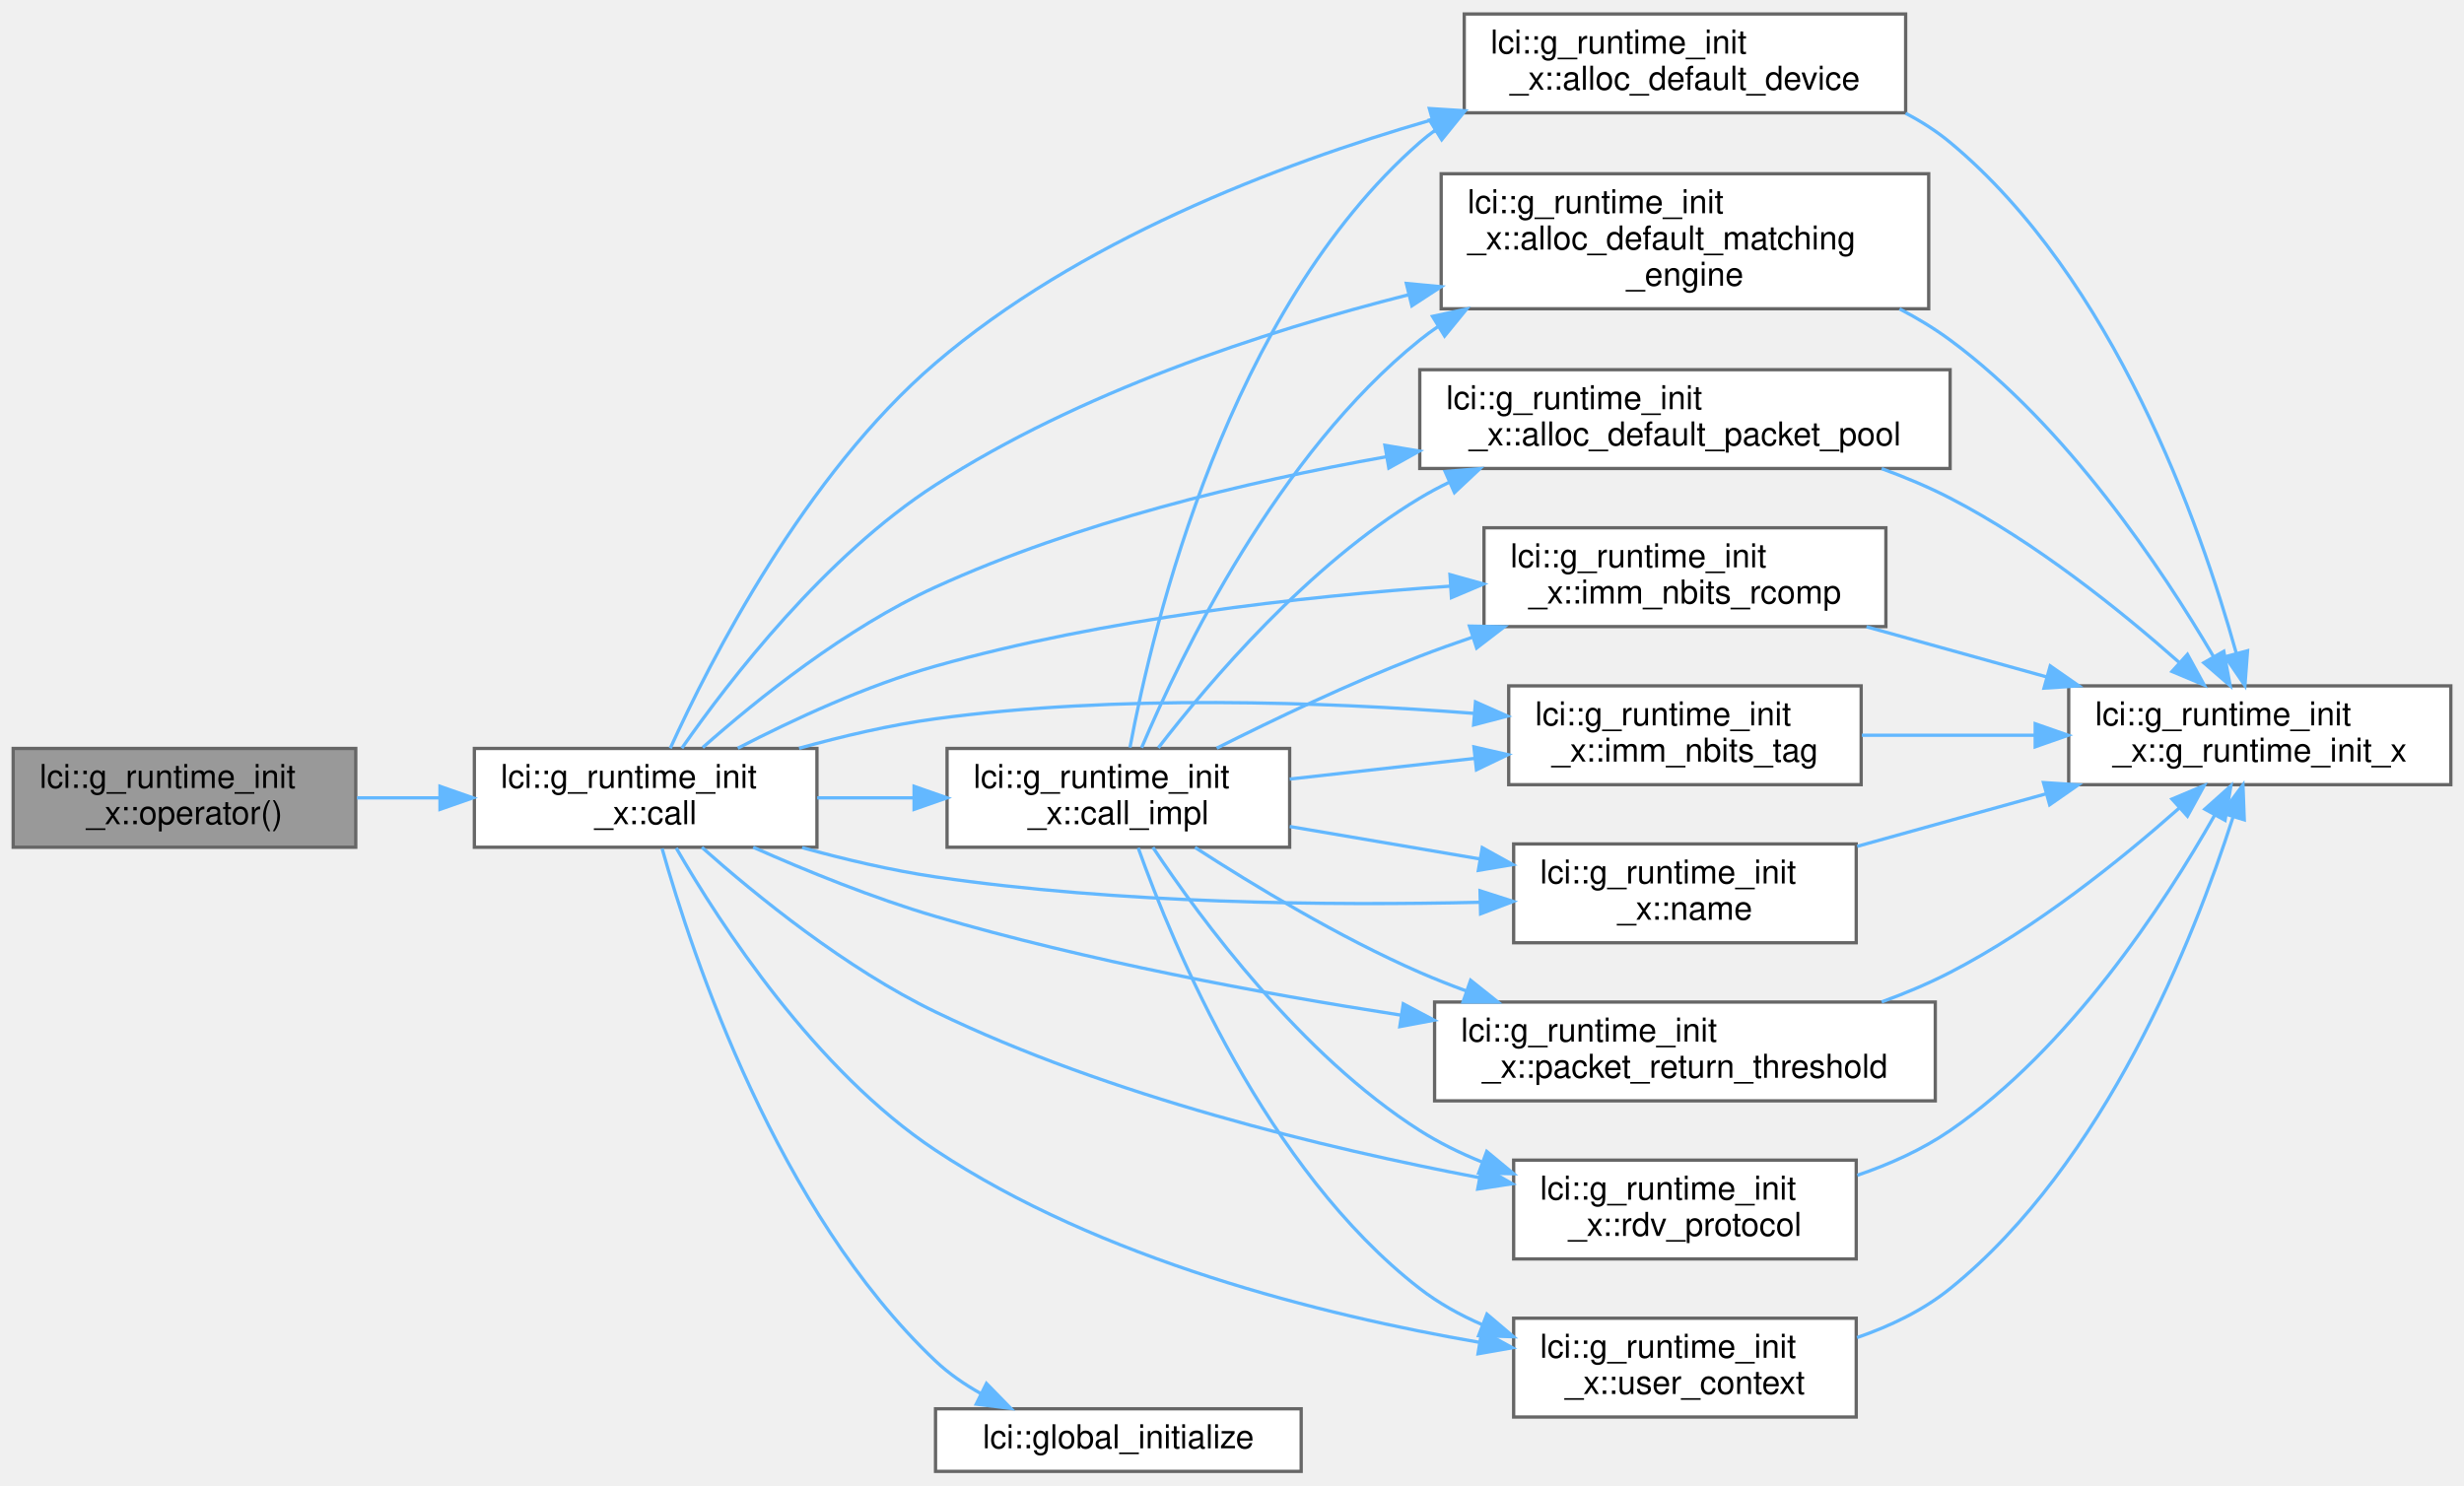
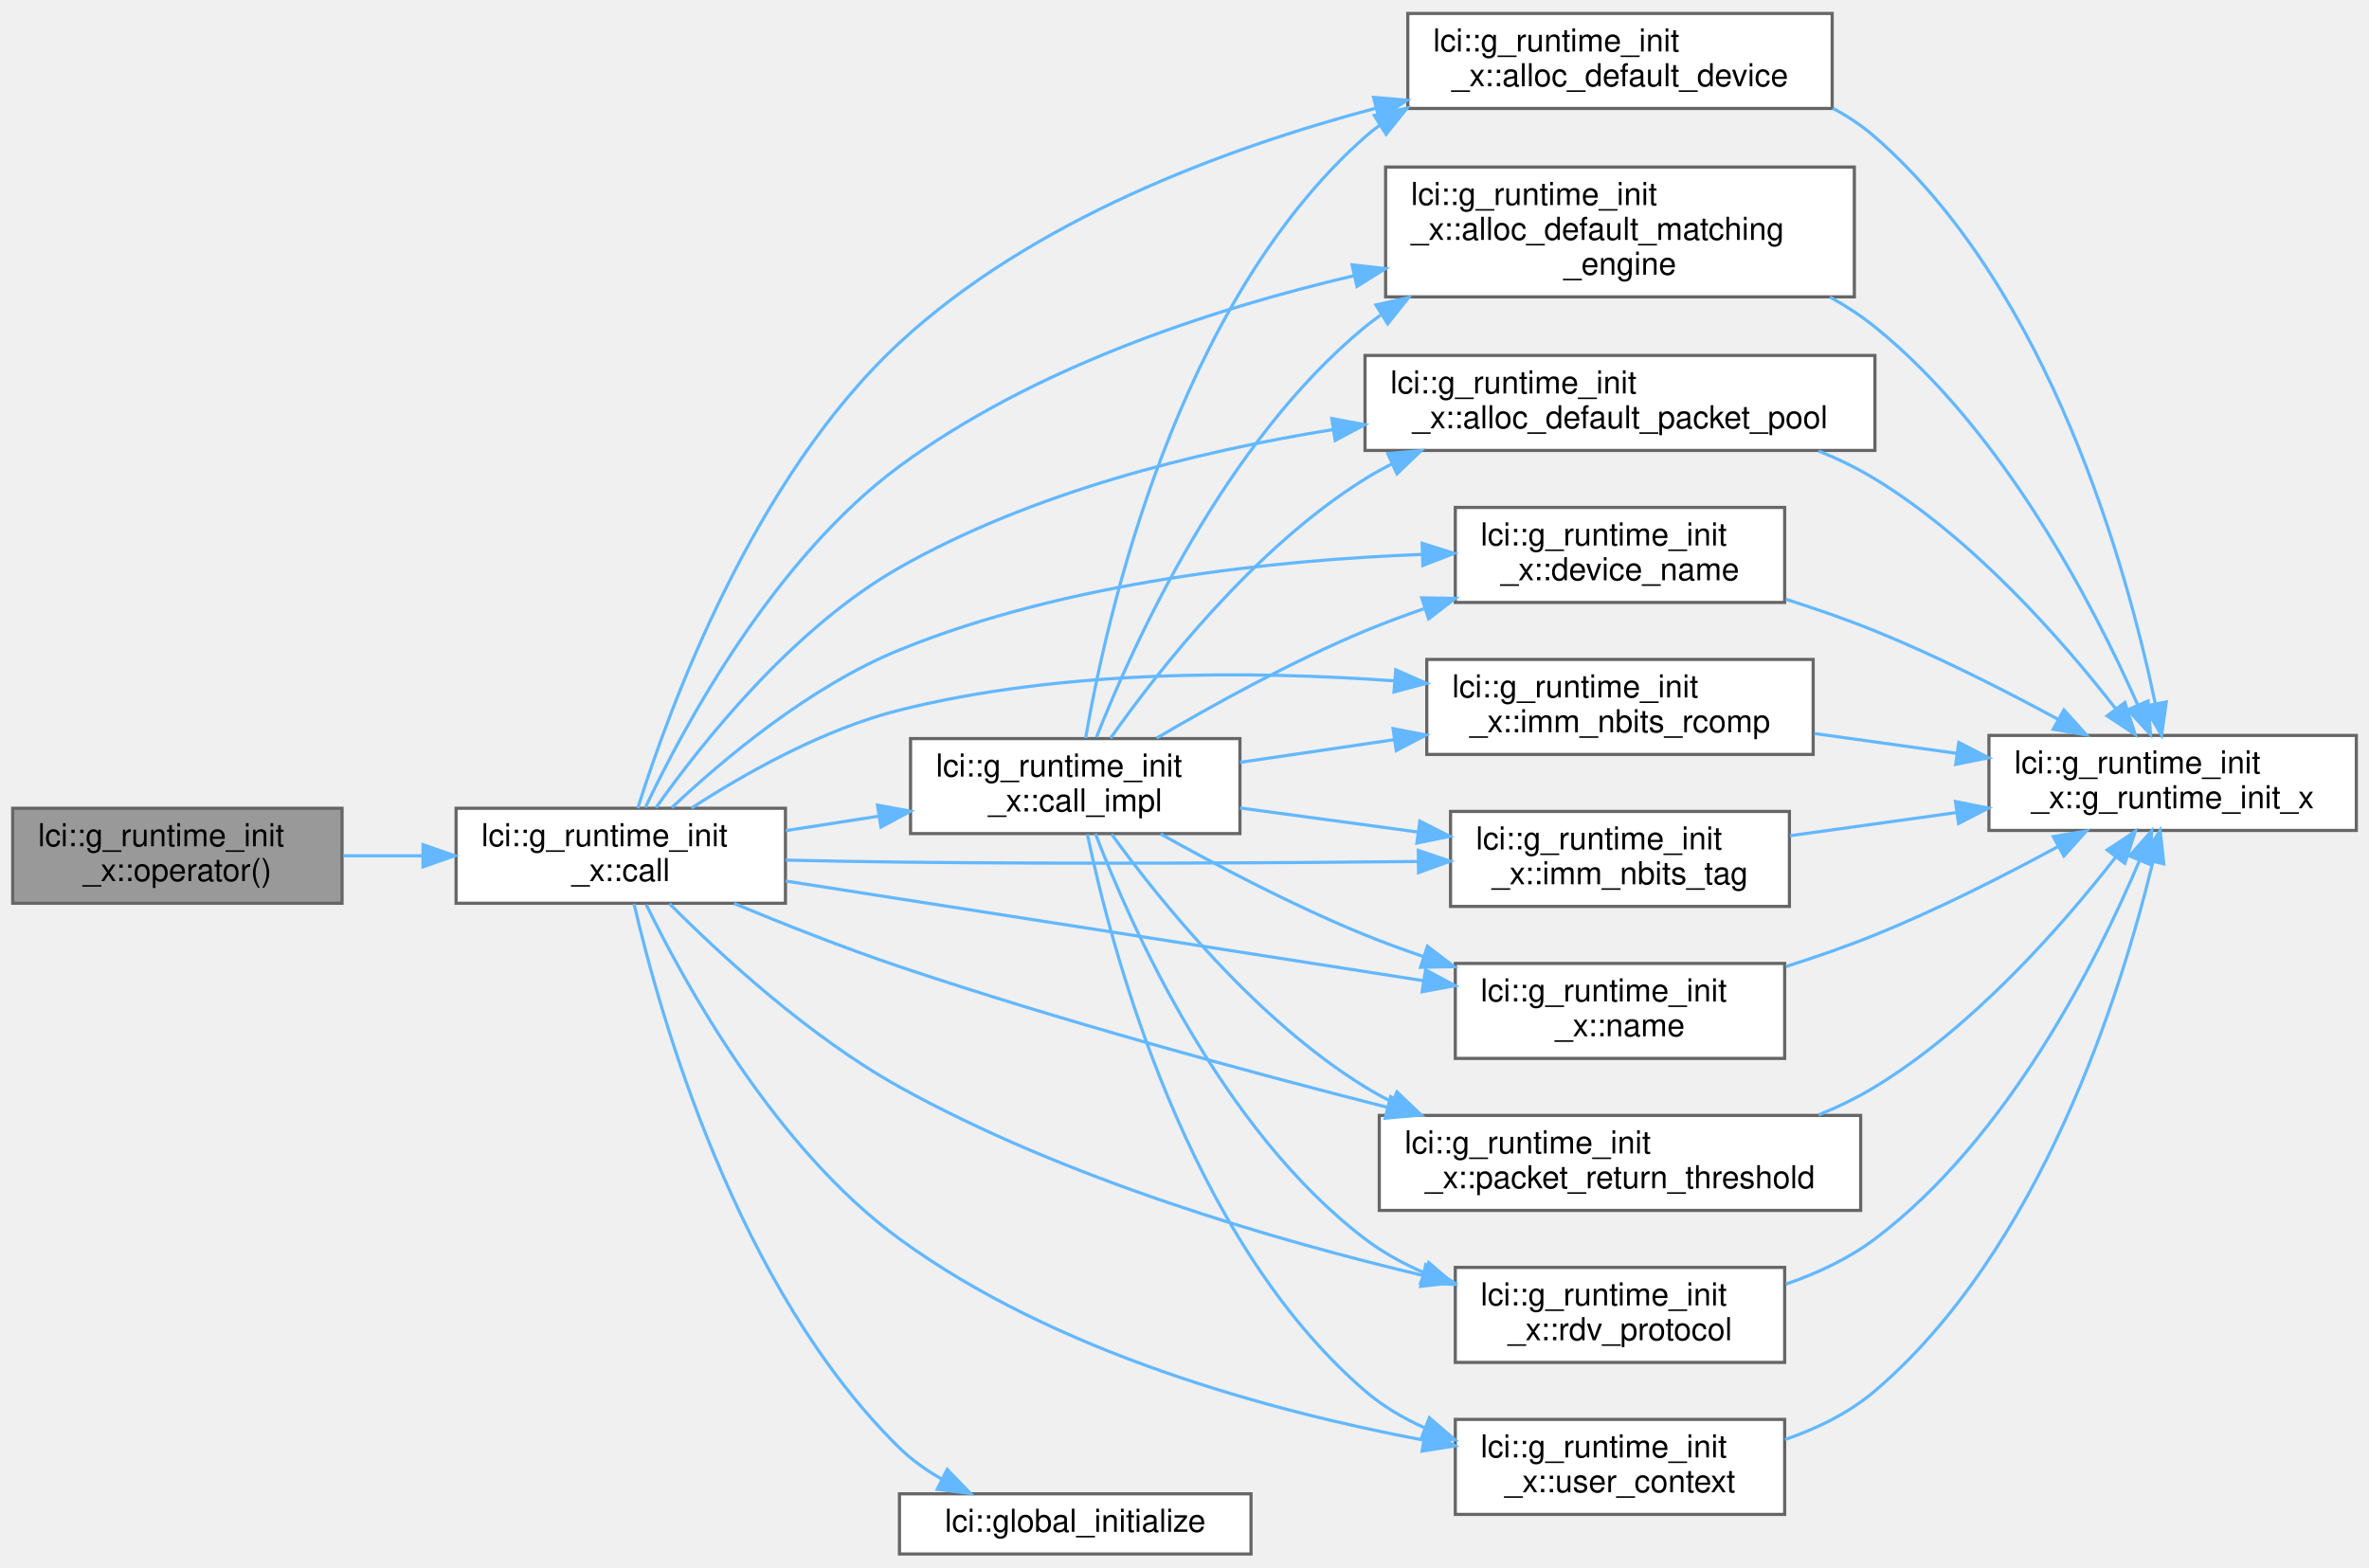
- <svg xmlns="http://www.w3.org/2000/svg" xmlns:xlink="http://www.w3.org/1999/xlink" width="748pt" height="451pt" viewBox="0.00 0.00 748.00 450.50">
-   <g id="graph0" class="graph" transform="scale(1 1) rotate(0) translate(4 446.5)">
+ <svg xmlns="http://www.w3.org/2000/svg" xmlns:xlink="http://www.w3.org/1999/xlink" width="748pt" height="495pt" viewBox="0.00 0.00 748.00 494.50">
+   <g id="graph0" class="graph" transform="scale(1 1) rotate(0) translate(4 490.5)">
    <g id="Node000001" class="node">
      <g id="a_Node000001">
        <a xlink:title=" ">
-           <polygon fill="#999999" stroke="#666666" points="104,-219.5 0,-219.5 0,-189.5 104,-189.5 104,-219.5" />
-           <text text-anchor="start" x="8" y="-207.5" font-family="Helvetica,sans-Serif" font-size="10.00">lci::g_runtime_init</text>
-           <text text-anchor="middle" x="52" y="-196.5" font-family="Helvetica,sans-Serif" font-size="10.00">_x::operator()</text>
+           <polygon fill="#999999" stroke="#666666" points="104,-235.5 0,-235.5 0,-205.5 104,-205.5 104,-235.5" />
+           <text text-anchor="start" x="8" y="-223.5" font-family="Helvetica,sans-Serif" font-size="10.00">lci::g_runtime_init</text>
+           <text text-anchor="middle" x="52" y="-212.5" font-family="Helvetica,sans-Serif" font-size="10.00">_x::operator()</text>
        </a>
      </g>
    </g>
    <g id="Node000002" class="node">
      <g id="a_Node000002">
        <a xlink:href="../../d1/dcd/classlci_1_1g__runtime__init__x.html#aa20ea5973d0c21b602c7f9da734c47a2" target="_top" xlink:title=" ">
-           <polygon fill="white" stroke="#666666" points="244,-219.5 140,-219.5 140,-189.5 244,-189.5 244,-219.5" />
-           <text text-anchor="start" x="148" y="-207.5" font-family="Helvetica,sans-Serif" font-size="10.00">lci::g_runtime_init</text>
-           <text text-anchor="middle" x="192" y="-196.5" font-family="Helvetica,sans-Serif" font-size="10.00">_x::call</text>
+           <polygon fill="white" stroke="#666666" points="244,-235.5 140,-235.5 140,-205.5 244,-205.5 244,-235.5" />
+           <text text-anchor="start" x="148" y="-223.5" font-family="Helvetica,sans-Serif" font-size="10.00">lci::g_runtime_init</text>
+           <text text-anchor="middle" x="192" y="-212.5" font-family="Helvetica,sans-Serif" font-size="10.00">_x::call</text>
        </a>
      </g>
    </g>
    <g id="edge1_Node000001_Node000002" class="edge">
      <g id="a_edge1_Node000001_Node000002">
        <a xlink:title=" ">
-           <path fill="none" stroke="#63b8ff" d="M104.39,-204.5C112.56,-204.5 121.08,-204.5 129.46,-204.5" />
-           <polygon fill="#63b8ff" stroke="#63b8ff" points="129.57,-208 139.57,-204.5 129.57,-201 129.57,-208" />
+           <path fill="none" stroke="#63b8ff" d="M104.39,-220.5C112.56,-220.5 121.08,-220.5 129.46,-220.5" />
+           <polygon fill="#63b8ff" stroke="#63b8ff" points="129.57,-224 139.57,-220.5 129.57,-217 129.57,-224" />
        </a>
      </g>
    </g>
    <g id="Node000003" class="node">
      <g id="a_Node000003">
        <a xlink:href="../../d1/dcd/classlci_1_1g__runtime__init__x.html#ad72fab3463ebf56743a418966751b9cc" target="_top" xlink:title=" ">
-           <polygon fill="white" stroke="#666666" points="574.5,-442.5 440.5,-442.5 440.5,-412.5 574.5,-412.5 574.5,-442.5" />
-           <text text-anchor="start" x="448.5" y="-430.5" font-family="Helvetica,sans-Serif" font-size="10.00">lci::g_runtime_init</text>
-           <text text-anchor="middle" x="507.5" y="-419.5" font-family="Helvetica,sans-Serif" font-size="10.00">_x::alloc_default_device</text>
+           <polygon fill="white" stroke="#666666" points="574.5,-486.5 440.5,-486.5 440.5,-456.5 574.5,-456.5 574.5,-486.5" />
+           <text text-anchor="start" x="448.5" y="-474.5" font-family="Helvetica,sans-Serif" font-size="10.00">lci::g_runtime_init</text>
+           <text text-anchor="middle" x="507.5" y="-463.5" font-family="Helvetica,sans-Serif" font-size="10.00">_x::alloc_default_device</text>
        </a>
      </g>
    </g>
    <g id="edge2_Node000002_Node000003" class="edge">
      <g id="a_edge2_Node000002_Node000003">
        <a xlink:title=" ">
-           <path fill="none" stroke="#63b8ff" d="M199.47,-219.54C211.65,-246.31 240.38,-302.59 280,-336.5 323.13,-373.41 383.15,-396.61 430.57,-410.34" />
-           <polygon fill="#63b8ff" stroke="#63b8ff" points="429.91,-413.8 440.49,-413.13 431.81,-407.06 429.91,-413.8" />
+           <path fill="none" stroke="#63b8ff" d="M197.38,-235.54C207.21,-266.87 233.86,-339.76 280,-382.5 321.83,-421.25 382.5,-443.87 430.52,-456.61" />
+           <polygon fill="#63b8ff" stroke="#63b8ff" points="429.7,-460.01 440.26,-459.1 431.44,-453.23 429.7,-460.01" />
        </a>
      </g>
    </g>
    <g id="Node000005" class="node">
      <g id="a_Node000005">
        <a xlink:href="../../d1/dcd/classlci_1_1g__runtime__init__x.html#a918d1c83be5991b72b5a1aee076e0b29" target="_top" xlink:title=" ">
-           <polygon fill="white" stroke="#666666" points="581.5,-394 433.5,-394 433.5,-353 581.5,-353 581.5,-394" />
-           <text text-anchor="start" x="441.5" y="-382" font-family="Helvetica,sans-Serif" font-size="10.00">lci::g_runtime_init</text>
-           <text text-anchor="start" x="441.5" y="-371" font-family="Helvetica,sans-Serif" font-size="10.00">_x::alloc_default_matching</text>
-           <text text-anchor="middle" x="507.5" y="-360" font-family="Helvetica,sans-Serif" font-size="10.00">_engine</text>
+           <polygon fill="white" stroke="#666666" points="581.5,-438 433.5,-438 433.5,-397 581.5,-397 581.5,-438" />
+           <text text-anchor="start" x="441.5" y="-426" font-family="Helvetica,sans-Serif" font-size="10.00">lci::g_runtime_init</text>
+           <text text-anchor="start" x="441.5" y="-415" font-family="Helvetica,sans-Serif" font-size="10.00">_x::alloc_default_matching</text>
+           <text text-anchor="middle" x="507.5" y="-404" font-family="Helvetica,sans-Serif" font-size="10.00">_engine</text>
        </a>
      </g>
    </g>
    <g id="edge4_Node000002_Node000005" class="edge">
      <g id="a_edge4_Node000002_Node000005">
        <a xlink:title=" ">
-           <path fill="none" stroke="#63b8ff" d="M202.99,-219.58C217.55,-240.43 246.54,-277.93 280,-299.5 323.57,-327.58 378.75,-345.9 423.74,-357.29" />
-           <polygon fill="#63b8ff" stroke="#63b8ff" points="422.93,-360.69 433.47,-359.69 424.6,-353.9 422.93,-360.69" />
+           <path fill="none" stroke="#63b8ff" d="M199.78,-235.75C212.06,-261.66 240.43,-314.31 280,-343.5 322.11,-374.55 377.89,-392.99 423.56,-403.69" />
+           <polygon fill="#63b8ff" stroke="#63b8ff" points="422.91,-407.13 433.44,-405.92 424.46,-400.3 422.91,-407.13" />
        </a>
      </g>
    </g>
    <g id="Node000006" class="node">
      <g id="a_Node000006">
        <a xlink:href="../../d1/dcd/classlci_1_1g__runtime__init__x.html#a17f340060d3d0c0d0776d4c658110b9a" target="_top" xlink:title=" ">
-           <polygon fill="white" stroke="#666666" points="588,-334.5 427,-334.5 427,-304.5 588,-304.5 588,-334.5" />
-           <text text-anchor="start" x="435" y="-322.5" font-family="Helvetica,sans-Serif" font-size="10.00">lci::g_runtime_init</text>
-           <text text-anchor="middle" x="507.5" y="-311.5" font-family="Helvetica,sans-Serif" font-size="10.00">_x::alloc_default_packet_pool</text>
+           <polygon fill="white" stroke="#666666" points="588,-378.5 427,-378.5 427,-348.5 588,-348.5 588,-378.5" />
+           <text text-anchor="start" x="435" y="-366.5" font-family="Helvetica,sans-Serif" font-size="10.00">lci::g_runtime_init</text>
+           <text text-anchor="middle" x="507.5" y="-355.5" font-family="Helvetica,sans-Serif" font-size="10.00">_x::alloc_default_packet_pool</text>
        </a>
      </g>
    </g>
    <g id="edge6_Node000002_Node000006" class="edge">
      <g id="a_edge6_Node000002_Node000006">
        <a xlink:title=" ">
-           <path fill="none" stroke="#63b8ff" d="M209.32,-219.77C225.88,-234.44 252.87,-256.13 280,-268.5 322.95,-288.09 374,-300.43 416.76,-308.05" />
-           <polygon fill="#63b8ff" stroke="#63b8ff" points="416.42,-311.54 426.87,-309.79 417.61,-304.64 416.42,-311.54" />
+           <path fill="none" stroke="#63b8ff" d="M203.13,-235.69C217.65,-256.2 246.36,-292.39 280,-311.5 321.65,-335.17 373.4,-348.07 416.91,-355.1" />
+           <polygon fill="#63b8ff" stroke="#63b8ff" points="416.51,-358.58 426.92,-356.64 417.57,-351.66 416.51,-358.58" />
        </a>
      </g>
    </g>
    <g id="Node000007" class="node">
      <g id="a_Node000007">
-         <a xlink:href="../../d1/dcd/classlci_1_1g__runtime__init__x.html#aa7b3e3d438c6fcc826b61e87d136dce4" target="_top" xlink:title=" ">
-           <polygon fill="white" stroke="#666666" points="387.5,-219.5 283.5,-219.5 283.5,-189.5 387.5,-189.5 387.5,-219.5" />
-           <text text-anchor="start" x="291.5" y="-207.5" font-family="Helvetica,sans-Serif" font-size="10.00">lci::g_runtime_init</text>
-           <text text-anchor="middle" x="335.5" y="-196.5" font-family="Helvetica,sans-Serif" font-size="10.00">_x::call_impl</text>
+         <a xlink:href="../../d1/dcd/classlci_1_1g__runtime__init__x.html#a1b6fe4670ec793da1f9ba6cec22b0654" target="_top" xlink:title=" ">
+           <polygon fill="white" stroke="#666666" points="387.5,-257.5 283.5,-257.5 283.5,-227.5 387.5,-227.5 387.5,-257.5" />
+           <text text-anchor="start" x="291.5" y="-245.5" font-family="Helvetica,sans-Serif" font-size="10.00">lci::g_runtime_init</text>
+           <text text-anchor="middle" x="335.5" y="-234.5" font-family="Helvetica,sans-Serif" font-size="10.00">_x::call_impl</text>
        </a>
      </g>
    </g>
    <g id="edge8_Node000002_Node000007" class="edge">
      <g id="a_edge8_Node000002_Node000007">
        <a xlink:title=" ">
-           <path fill="none" stroke="#63b8ff" d="M244.08,-204.5C253.6,-204.5 263.64,-204.5 273.42,-204.5" />
-           <polygon fill="#63b8ff" stroke="#63b8ff" points="273.49,-208 283.49,-204.5 273.49,-201 273.49,-208" />
+           <path fill="none" stroke="#63b8ff" d="M244.08,-228.44C253.6,-229.92 263.64,-231.48 273.42,-233" />
+           <polygon fill="#63b8ff" stroke="#63b8ff" points="273.07,-236.49 283.49,-234.57 274.15,-229.57 273.07,-236.49" />
        </a>
      </g>
    </g>
    <g id="Node000008" class="node">
      <g id="a_Node000008">
-         <a xlink:href="../../d1/dcd/classlci_1_1g__runtime__init__x.html#a147824472fe6dc5645fd75e92ddfe273" target="_top" xlink:title=" ">
-           <polygon fill="white" stroke="#666666" points="568.5,-286.5 446.5,-286.5 446.5,-256.5 568.5,-256.5 568.5,-286.5" />
-           <text text-anchor="start" x="454.5" y="-274.5" font-family="Helvetica,sans-Serif" font-size="10.00">lci::g_runtime_init</text>
-           <text text-anchor="middle" x="507.5" y="-263.5" font-family="Helvetica,sans-Serif" font-size="10.00">_x::imm_nbits_rcomp</text>
-         </a>
-       </g>
-     </g>
-     <g id="edge25_Node000002_Node000008" class="edge">
-       <g id="a_edge25_Node000002_Node000008">
-         <a xlink:title=" ">
-           <path fill="none" stroke="#63b8ff" d="M219.98,-219.57C236.75,-228.25 259.04,-238.59 280,-244.5 331.2,-258.94 391.04,-265.66 436.35,-268.78" />
-           <polygon fill="#63b8ff" stroke="#63b8ff" points="436.17,-272.28 446.37,-269.43 436.62,-265.29 436.17,-272.28" />
+         <a xlink:href="../../d1/dcd/classlci_1_1g__runtime__init__x.html#aa4d8340132c02199d52b71662ac2d2d7" target="_top" xlink:title=" ">
+           <polygon fill="white" stroke="#666666" points="559.5,-330.5 455.5,-330.5 455.5,-300.5 559.5,-300.5 559.5,-330.5" />
+           <text text-anchor="start" x="463.5" y="-318.5" font-family="Helvetica,sans-Serif" font-size="10.00">lci::g_runtime_init</text>
+           <text text-anchor="middle" x="507.5" y="-307.5" font-family="Helvetica,sans-Serif" font-size="10.00">_x::device_name</text>
+         </a>
+       </g>
+     </g>
+     <g id="edge26_Node000002_Node000008" class="edge">
+       <g id="a_edge26_Node000002_Node000008">
+         <a xlink:title=" ">
+           <path fill="none" stroke="#63b8ff" d="M208.13,-235.7C224.39,-251.01 251.71,-273.98 280,-285.5 333.05,-307.1 398.32,-313.88 445.15,-315.68" />
+           <polygon fill="#63b8ff" stroke="#63b8ff" points="445.04,-319.18 455.14,-316 445.26,-312.18 445.04,-319.18" />
        </a>
      </g>
    </g>
    <g id="Node000009" class="node">
      <g id="a_Node000009">
-         <a xlink:href="../../d1/dcd/classlci_1_1g__runtime__init__x.html#a1972dee68f2838da07aba5b464f732dd" target="_top" xlink:title=" ">
-           <polygon fill="white" stroke="#666666" points="561,-238.5 454,-238.5 454,-208.5 561,-208.5 561,-238.5" />
-           <text text-anchor="start" x="462" y="-226.5" font-family="Helvetica,sans-Serif" font-size="10.00">lci::g_runtime_init</text>
-           <text text-anchor="middle" x="507.5" y="-215.5" font-family="Helvetica,sans-Serif" font-size="10.00">_x::imm_nbits_tag</text>
-         </a>
-       </g>
-     </g>
-     <g id="edge26_Node000002_Node000009" class="edge">
-       <g id="a_edge26_Node000002_Node000009">
-         <a xlink:title=" ">
-           <path fill="none" stroke="#63b8ff" d="M238.57,-219.55C251.79,-223.24 266.34,-226.65 280,-228.5 334.9,-235.93 397.95,-233.67 443.57,-230.14" />
-           <polygon fill="#63b8ff" stroke="#63b8ff" points="443.92,-233.62 453.61,-229.32 443.35,-226.64 443.92,-233.62" />
+         <a xlink:href="../../d1/dcd/classlci_1_1g__runtime__init__x.html#a147824472fe6dc5645fd75e92ddfe273" target="_top" xlink:title=" ">
+           <polygon fill="white" stroke="#666666" points="568.5,-282.5 446.5,-282.5 446.5,-252.5 568.5,-252.5 568.5,-282.5" />
+           <text text-anchor="start" x="454.5" y="-270.5" font-family="Helvetica,sans-Serif" font-size="10.00">lci::g_runtime_init</text>
+           <text text-anchor="middle" x="507.5" y="-259.5" font-family="Helvetica,sans-Serif" font-size="10.00">_x::imm_nbits_rcomp</text>
+         </a>
+       </g>
+     </g>
+     <g id="edge28_Node000002_Node000009" class="edge">
+       <g id="a_edge28_Node000002_Node000009">
+         <a xlink:title=" ">
+           <path fill="none" stroke="#63b8ff" d="M214.33,-235.55C231.25,-246.52 255.97,-260.48 280,-266.5 331.24,-279.33 391.08,-278.97 436.38,-275.73" />
+           <polygon fill="#63b8ff" stroke="#63b8ff" points="436.7,-279.22 446.4,-274.95 436.15,-272.24 436.7,-279.22" />
        </a>
      </g>
    </g>
    <g id="Node000010" class="node">
      <g id="a_Node000010">
-         <a xlink:href="../../d1/dcd/classlci_1_1g__runtime__init__x.html#a4133d17e093270c82a01e72c05cdcd59" target="_top" xlink:title=" ">
-           <polygon fill="white" stroke="#666666" points="559.5,-190.5 455.5,-190.5 455.5,-160.5 559.5,-160.5 559.5,-190.5" />
-           <text text-anchor="start" x="463.5" y="-178.5" font-family="Helvetica,sans-Serif" font-size="10.00">lci::g_runtime_init</text>
-           <text text-anchor="middle" x="507.5" y="-167.5" font-family="Helvetica,sans-Serif" font-size="10.00">_x::name</text>
-         </a>
-       </g>
-     </g>
-     <g id="edge27_Node000002_Node000010" class="edge">
-       <g id="a_edge27_Node000002_Node000010">
-         <a xlink:title=" ">
-           <path fill="none" stroke="#63b8ff" d="M239.5,-189.39C252.47,-185.81 266.67,-182.46 280,-180.5 335.54,-172.36 399.54,-171.74 445.31,-172.79" />
-           <polygon fill="#63b8ff" stroke="#63b8ff" points="445.29,-176.29 455.37,-173.05 445.47,-169.29 445.29,-176.29" />
+         <a xlink:href="../../d1/dcd/classlci_1_1g__runtime__init__x.html#a1972dee68f2838da07aba5b464f732dd" target="_top" xlink:title=" ">
+           <polygon fill="white" stroke="#666666" points="561,-234.5 454,-234.5 454,-204.5 561,-204.5 561,-234.5" />
+           <text text-anchor="start" x="462" y="-222.5" font-family="Helvetica,sans-Serif" font-size="10.00">lci::g_runtime_init</text>
+           <text text-anchor="middle" x="507.5" y="-211.5" font-family="Helvetica,sans-Serif" font-size="10.00">_x::imm_nbits_tag</text>
+         </a>
+       </g>
+     </g>
+     <g id="edge29_Node000002_Node000010" class="edge">
+       <g id="a_edge29_Node000002_Node000010">
+         <a xlink:title=" ">
+           <path fill="none" stroke="#63b8ff" d="M244.06,-219.13C255.86,-218.87 268.37,-218.63 280,-218.5 335.38,-217.86 398.39,-218.23 443.86,-218.69" />
+           <polygon fill="#63b8ff" stroke="#63b8ff" points="443.83,-222.19 453.87,-218.79 443.9,-215.19 443.83,-222.19" />
        </a>
      </g>
    </g>
    <g id="Node000011" class="node">
      <g id="a_Node000011">
-         <a xlink:href="../../d1/dcd/classlci_1_1g__runtime__init__x.html#af2f7a0791a72ac3c8b8546c354ed7081" target="_top" xlink:title=" ">
-           <polygon fill="white" stroke="#666666" points="583.5,-142.5 431.5,-142.5 431.5,-112.5 583.5,-112.5 583.5,-142.5" />
-           <text text-anchor="start" x="439.5" y="-130.5" font-family="Helvetica,sans-Serif" font-size="10.00">lci::g_runtime_init</text>
-           <text text-anchor="middle" x="507.5" y="-119.5" font-family="Helvetica,sans-Serif" font-size="10.00">_x::packet_return_threshold</text>
-         </a>
-       </g>
-     </g>
-     <g id="edge28_Node000002_Node000011" class="edge">
-       <g id="a_edge28_Node000002_Node000011">
-         <a xlink:title=" ">
-           <path fill="none" stroke="#63b8ff" d="M224.64,-189.5C240.89,-182.28 261.18,-174.03 280,-168.5 325.88,-155.02 378.35,-145.19 421.23,-138.53" />
-           <polygon fill="#63b8ff" stroke="#63b8ff" points="421.99,-141.96 431.35,-136.99 420.94,-135.04 421.99,-141.96" />
+         <a xlink:href="../../d1/dcd/classlci_1_1g__runtime__init__x.html#a4133d17e093270c82a01e72c05cdcd59" target="_top" xlink:title=" ">
+           <polygon fill="white" stroke="#666666" points="559.5,-186.5 455.5,-186.5 455.5,-156.5 559.5,-156.5 559.5,-186.5" />
+           <text text-anchor="start" x="463.5" y="-174.5" font-family="Helvetica,sans-Serif" font-size="10.00">lci::g_runtime_init</text>
+           <text text-anchor="middle" x="507.5" y="-163.5" font-family="Helvetica,sans-Serif" font-size="10.00">_x::name</text>
+         </a>
+       </g>
+     </g>
+     <g id="edge30_Node000002_Node000011" class="edge">
+       <g id="a_edge30_Node000002_Node000011">
+         <a xlink:title=" ">
+           <path fill="none" stroke="#63b8ff" d="M244.07,-212.52C299.06,-203.92 386.54,-190.25 445.21,-181.08" />
+           <polygon fill="#63b8ff" stroke="#63b8ff" points="446.12,-184.48 455.45,-179.48 445.03,-177.56 446.12,-184.48" />
        </a>
      </g>
    </g>
    <g id="Node000012" class="node">
      <g id="a_Node000012">
-         <a xlink:href="../../d1/dcd/classlci_1_1g__runtime__init__x.html#affea33547edd45282533e817747f4b66" target="_top" xlink:title=" ">
-           <polygon fill="white" stroke="#666666" points="559.5,-94.5 455.5,-94.5 455.5,-64.5 559.5,-64.5 559.5,-94.5" />
-           <text text-anchor="start" x="463.5" y="-82.5" font-family="Helvetica,sans-Serif" font-size="10.00">lci::g_runtime_init</text>
-           <text text-anchor="middle" x="507.5" y="-71.5" font-family="Helvetica,sans-Serif" font-size="10.00">_x::rdv_protocol</text>
-         </a>
-       </g>
-     </g>
-     <g id="edge29_Node000002_Node000012" class="edge">
-       <g id="a_edge29_Node000002_Node000012">
-         <a xlink:title=" ">
-           <path fill="none" stroke="#63b8ff" d="M209.07,-189.47C225.65,-174.74 252.84,-152.63 280,-139.5 332.89,-113.93 398.18,-98.12 445.05,-89.19" />
-           <polygon fill="#63b8ff" stroke="#63b8ff" points="445.87,-92.6 455.06,-87.33 444.59,-85.72 445.87,-92.6" />
+         <a xlink:href="../../d1/dcd/classlci_1_1g__runtime__init__x.html#af2f7a0791a72ac3c8b8546c354ed7081" target="_top" xlink:title=" ">
+           <polygon fill="white" stroke="#666666" points="583.5,-138.5 431.5,-138.5 431.5,-108.5 583.5,-108.5 583.5,-138.5" />
+           <text text-anchor="start" x="439.5" y="-126.5" font-family="Helvetica,sans-Serif" font-size="10.00">lci::g_runtime_init</text>
+           <text text-anchor="middle" x="507.5" y="-115.5" font-family="Helvetica,sans-Serif" font-size="10.00">_x::packet_return_threshold</text>
+         </a>
+       </g>
+     </g>
+     <g id="edge31_Node000002_Node000012" class="edge">
+       <g id="a_edge31_Node000002_Node000012">
+         <a xlink:title=" ">
+           <path fill="none" stroke="#63b8ff" d="M227.79,-205.43C243.57,-198.88 262.57,-191.37 280,-185.5 330.83,-168.38 389.23,-152.49 434,-141.07" />
+           <polygon fill="#63b8ff" stroke="#63b8ff" points="435.08,-144.41 443.91,-138.56 433.36,-137.63 435.08,-144.41" />
        </a>
      </g>
    </g>
    <g id="Node000013" class="node">
      <g id="a_Node000013">
-         <a xlink:href="../../d1/dcd/classlci_1_1g__runtime__init__x.html#a71bbc1bd89ec75a90230d026b303aa91" target="_top" xlink:title=" ">
-           <polygon fill="white" stroke="#666666" points="559.5,-46.5 455.5,-46.5 455.5,-16.5 559.5,-16.5 559.5,-46.5" />
-           <text text-anchor="start" x="463.5" y="-34.5" font-family="Helvetica,sans-Serif" font-size="10.00">lci::g_runtime_init</text>
-           <text text-anchor="middle" x="507.5" y="-23.5" font-family="Helvetica,sans-Serif" font-size="10.00">_x::user_context</text>
-         </a>
-       </g>
-     </g>
-     <g id="edge30_Node000002_Node000013" class="edge">
-       <g id="a_edge30_Node000002_Node000013">
-         <a xlink:title=" ">
-           <path fill="none" stroke="#63b8ff" d="M201.28,-189.27C214.72,-165.99 243.49,-121.72 280,-97.5 330.02,-64.31 397.02,-47.49 445.15,-39.17" />
-           <polygon fill="#63b8ff" stroke="#63b8ff" points="445.82,-42.61 455.12,-37.53 444.68,-35.7 445.82,-42.61" />
+         <a xlink:href="../../d1/dcd/classlci_1_1g__runtime__init__x.html#affea33547edd45282533e817747f4b66" target="_top" xlink:title=" ">
+           <polygon fill="white" stroke="#666666" points="559.5,-90.5 455.5,-90.5 455.5,-60.5 559.5,-60.5 559.5,-90.5" />
+           <text text-anchor="start" x="463.5" y="-78.5" font-family="Helvetica,sans-Serif" font-size="10.00">lci::g_runtime_init</text>
+           <text text-anchor="middle" x="507.5" y="-67.5" font-family="Helvetica,sans-Serif" font-size="10.00">_x::rdv_protocol</text>
+         </a>
+       </g>
+     </g>
+     <g id="edge32_Node000002_Node000013" class="edge">
+       <g id="a_edge32_Node000002_Node000013">
+         <a xlink:title=" ">
+           <path fill="none" stroke="#63b8ff" d="M207.38,-205.37C223.64,-189.05 251.56,-163.29 280,-147.5 332.37,-118.42 398.18,-99.17 445.35,-87.95" />
+           <polygon fill="#63b8ff" stroke="#63b8ff" points="446.17,-91.35 455.12,-85.68 444.59,-84.53 446.17,-91.35" />
        </a>
      </g>
    </g>
    <g id="Node000014" class="node">
      <g id="a_Node000014">
+         <a xlink:href="../../d1/dcd/classlci_1_1g__runtime__init__x.html#a71bbc1bd89ec75a90230d026b303aa91" target="_top" xlink:title=" ">
+           <polygon fill="white" stroke="#666666" points="559.5,-42.5 455.5,-42.5 455.5,-12.5 559.5,-12.5 559.5,-42.5" />
+           <text text-anchor="start" x="463.5" y="-30.5" font-family="Helvetica,sans-Serif" font-size="10.00">lci::g_runtime_init</text>
+           <text text-anchor="middle" x="507.5" y="-19.5" font-family="Helvetica,sans-Serif" font-size="10.00">_x::user_context</text>
+         </a>
+       </g>
+     </g>
+     <g id="edge33_Node000002_Node000014" class="edge">
+       <g id="a_edge33_Node000002_Node000014">
+         <a xlink:title=" ">
+           <path fill="none" stroke="#63b8ff" d="M200.04,-205.09C212.53,-179.46 240.95,-128.06 280,-99.5 329.13,-63.57 396.84,-45.14 445.41,-35.97" />
+           <polygon fill="#63b8ff" stroke="#63b8ff" points="446.25,-39.38 455.47,-34.15 445.01,-32.49 446.25,-39.38" />
+         </a>
+       </g>
+     </g>
+     <g id="Node000015" class="node">
+       <g id="a_Node000015">
        <a xlink:href="../../d8/d33/group__LCI__BASIC.html#ga36d0ced682287237e138b1153b490e53" target="_top" xlink:title="Global initialization for LCI, including rank_me, rank_n, and g_default_attr.">
          <polygon fill="white" stroke="#666666" points="391,-19 280,-19 280,0 391,0 391,-19" />
          <text text-anchor="middle" x="335.5" y="-7" font-family="Helvetica,sans-Serif" font-size="10.00">lci::global_initialize</text>
        </a>
      </g>
    </g>
-     <g id="edge24_Node000002_Node000014" class="edge">
-       <g id="a_edge24_Node000002_Node000014">
-         <a xlink:title=" ">
-           <path fill="none" stroke="#63b8ff" d="M196.99,-189.12C206.24,-156.33 232.08,-78.82 280,-33.5 284.04,-29.68 288.78,-26.41 293.76,-23.62" />
-           <polygon fill="#63b8ff" stroke="#63b8ff" points="295.46,-26.69 302.87,-19.11 292.35,-20.41 295.46,-26.69" />
+     <g id="edge27_Node000002_Node000015" class="edge">
+       <g id="a_edge27_Node000002_Node000015">
+         <a xlink:title=" ">
+           <path fill="none" stroke="#63b8ff" d="M196.2,-205.29C204.28,-170.42 228.59,-83.86 280,-33.5 283.92,-29.66 288.57,-26.37 293.46,-23.59" />
+           <polygon fill="#63b8ff" stroke="#63b8ff" points="295.07,-26.7 302.44,-19.09 291.93,-20.44 295.07,-26.7" />
        </a>
      </g>
    </g>
    <g id="Node000004" class="node">
      <g id="a_Node000004">
        <a xlink:href="../../d1/dcd/classlci_1_1g__runtime__init__x.html#ac50115eace47c7d8766aa04214978bc1" target="_top" xlink:title=" ">
-           <polygon fill="white" stroke="#666666" points="740,-238.5 624,-238.5 624,-208.5 740,-208.5 740,-238.5" />
-           <text text-anchor="start" x="632" y="-226.5" font-family="Helvetica,sans-Serif" font-size="10.00">lci::g_runtime_init</text>
-           <text text-anchor="middle" x="682" y="-215.5" font-family="Helvetica,sans-Serif" font-size="10.00">_x::g_runtime_init_x</text>
+           <polygon fill="white" stroke="#666666" points="740,-258.5 624,-258.5 624,-228.5 740,-228.5 740,-258.5" />
+           <text text-anchor="start" x="632" y="-246.5" font-family="Helvetica,sans-Serif" font-size="10.00">lci::g_runtime_init</text>
+           <text text-anchor="middle" x="682" y="-235.5" font-family="Helvetica,sans-Serif" font-size="10.00">_x::g_runtime_init_x</text>
        </a>
      </g>
    </g>
    <g id="edge3_Node000003_Node000004" class="edge">
      <g id="a_edge3_Node000003_Node000004">
        <a xlink:title=" ">
-           <path fill="none" stroke="#63b8ff" d="M574.49,-412.35C579.32,-409.84 583.9,-406.91 588,-403.5 637.7,-362.19 663.96,-287.46 674.83,-248.56" />
-           <polygon fill="#63b8ff" stroke="#63b8ff" points="678.29,-249.16 677.49,-238.6 671.53,-247.35 678.29,-249.16" />
+           <path fill="none" stroke="#63b8ff" d="M574.68,-456.57C579.47,-454.01 583.98,-451.01 588,-447.5 643.26,-399.22 667.56,-311.42 676.54,-268.48" />
+           <polygon fill="#63b8ff" stroke="#63b8ff" points="679.99,-269.08 678.5,-258.59 673.12,-267.72 679.99,-269.08" />
        </a>
      </g>
    </g>
    <g id="edge5_Node000005_Node000004" class="edge">
      <g id="a_edge5_Node000005_Node000004">
        <a xlink:title=" ">
-           <path fill="none" stroke="#63b8ff" d="M572.65,-352.96C578.05,-350.15 583.25,-347.01 588,-343.5 623.47,-317.31 652.29,-274.11 668.01,-247.31" />
-           <polygon fill="#63b8ff" stroke="#63b8ff" points="671.08,-248.99 673.01,-238.57 665.01,-245.51 671.08,-248.99" />
+           <path fill="none" stroke="#63b8ff" d="M573.78,-396.95C578.82,-394.16 583.64,-391.02 588,-387.5 628.33,-354.95 656.83,-300.04 670.93,-268.26" />
+           <polygon fill="#63b8ff" stroke="#63b8ff" points="674.25,-269.38 675,-258.82 667.83,-266.62 674.25,-269.38" />
        </a>
      </g>
    </g>
    <g id="edge7_Node000006_Node000004" class="edge">
      <g id="a_edge7_Node000006_Node000004">
        <a xlink:title=" ">
-           <path fill="none" stroke="#63b8ff" d="M567.22,-304.46C574.38,-301.85 581.46,-298.87 588,-295.5 613.81,-282.19 639.65,-261.45 657.51,-245.64" />
-           <polygon fill="#63b8ff" stroke="#63b8ff" points="660.05,-248.06 665.13,-238.77 655.36,-242.87 660.05,-248.06" />
+           <path fill="none" stroke="#63b8ff" d="M570.2,-348.34C576.41,-345.81 582.46,-342.88 588,-339.5 619.14,-320.53 647.09,-288.67 664.04,-266.9" />
+           <polygon fill="#63b8ff" stroke="#63b8ff" points="666.92,-268.9 670.18,-258.82 661.34,-264.66 666.92,-268.9" />
        </a>
      </g>
    </g>
    <g id="edge9_Node000007_Node000003" class="edge">
      <g id="a_edge9_Node000007_Node000003">
        <a xlink:title=" ">
-           <path fill="none" stroke="#63b8ff" d="M339.02,-219.76C345.97,-256.9 368.86,-352.65 427,-403.5 428.51,-404.82 430.08,-406.06 431.72,-407.24" />
-           <polygon fill="#63b8ff" stroke="#63b8ff" points="429.97,-410.28 440.32,-412.57 433.66,-404.33 429.97,-410.28" />
+           <path fill="none" stroke="#63b8ff" d="M338.78,-257.65C345.27,-295.48 367.4,-394.79 427,-447.5 428.5,-448.83 430.07,-450.08 431.7,-451.26" />
+           <polygon fill="#63b8ff" stroke="#63b8ff" points="429.94,-454.29 440.27,-456.62 433.65,-448.35 429.94,-454.29" />
        </a>
      </g>
    </g>
    <g id="edge10_Node000007_Node000005" class="edge">
      <g id="a_edge10_Node000007_Node000005">
        <a xlink:title=" ">
-           <path fill="none" stroke="#63b8ff" d="M342.56,-219.72C354.55,-247.99 383.91,-308.85 427,-343.5 428.77,-344.93 430.62,-346.29 432.53,-347.59" />
-           <polygon fill="#63b8ff" stroke="#63b8ff" points="430.88,-350.69 441.24,-352.93 434.54,-344.72 430.88,-350.69" />
+           <path fill="none" stroke="#63b8ff" d="M342.2,-257.92C353.77,-287.21 382.71,-351.18 427,-387.5 428.58,-388.8 430.23,-390.04 431.92,-391.24" />
+           <polygon fill="#63b8ff" stroke="#63b8ff" points="430.44,-394.44 440.77,-396.8 434.16,-388.51 430.44,-394.44" />
        </a>
      </g>
    </g>
    <g id="edge11_Node000007_Node000006" class="edge">
      <g id="a_edge11_Node000007_Node000006">
        <a xlink:title=" ">
-           <path fill="none" stroke="#63b8ff" d="M347.64,-219.69C363.21,-239.87 393.38,-275.32 427,-295.5 429.84,-297.21 432.82,-298.8 435.88,-300.29" />
-           <polygon fill="#63b8ff" stroke="#63b8ff" points="434.7,-303.59 445.26,-304.44 437.53,-297.19 434.7,-303.59" />
+           <path fill="none" stroke="#63b8ff" d="M346.64,-257.64C361.7,-278.97 392,-317.72 427,-339.5 429.75,-341.21 432.64,-342.81 435.61,-344.3" />
+           <polygon fill="#63b8ff" stroke="#63b8ff" points="434.18,-347.5 444.73,-348.45 437.08,-341.12 434.18,-347.5" />
        </a>
      </g>
    </g>
    <g id="edge12_Node000007_Node000008" class="edge">
      <g id="a_edge12_Node000007_Node000008">
        <a xlink:title=" ">
-           <path fill="none" stroke="#63b8ff" d="M365.36,-219.58C382.9,-228.4 405.9,-239.36 427,-247.5 432.13,-249.48 437.49,-251.4 442.91,-253.24" />
-           <polygon fill="#63b8ff" stroke="#63b8ff" points="442.08,-256.65 452.67,-256.45 444.27,-250 442.08,-256.65" />
+           <path fill="none" stroke="#63b8ff" d="M361.18,-257.64C379.01,-268.13 403.91,-281.88 427,-291.5 432.94,-293.97 439.22,-296.31 445.55,-298.49" />
+           <polygon fill="#63b8ff" stroke="#63b8ff" points="444.9,-301.96 455.49,-301.78 447.09,-295.32 444.9,-301.96" />
        </a>
      </g>
    </g>
    <g id="edge14_Node000007_Node000009" class="edge">
      <g id="a_edge14_Node000007_Node000009">
        <a xlink:title=" ">
-           <path fill="none" stroke="#63b8ff" d="M387.51,-210.2C405.16,-212.17 425.17,-214.41 443.67,-216.48" />
-           <polygon fill="#63b8ff" stroke="#63b8ff" points="443.44,-219.97 453.76,-217.61 444.21,-213.02 443.44,-219.97" />
+           <path fill="none" stroke="#63b8ff" d="M387.51,-250C402.81,-252.25 419.88,-254.76 436.2,-257.16" />
+           <polygon fill="#63b8ff" stroke="#63b8ff" points="435.85,-260.65 446.25,-258.64 436.86,-253.72 435.85,-260.65" />
        </a>
      </g>
    </g>
    <g id="edge16_Node000007_Node000010" class="edge">
      <g id="a_edge16_Node000007_Node000010">
        <a xlink:title=" ">
-           <path fill="none" stroke="#63b8ff" d="M387.51,-195.8C405.66,-192.7 426.29,-189.18 445.22,-185.95" />
-           <polygon fill="#63b8ff" stroke="#63b8ff" points="445.97,-189.38 455.24,-184.24 444.79,-182.48 445.97,-189.38" />
+           <path fill="none" stroke="#63b8ff" d="M387.51,-235.6C405.16,-233.21 425.17,-230.5 443.67,-228" />
+           <polygon fill="#63b8ff" stroke="#63b8ff" points="444.32,-231.44 453.76,-226.64 443.38,-224.51 444.32,-231.44" />
        </a>
      </g>
    </g>
    <g id="edge18_Node000007_Node000011" class="edge">
      <g id="a_edge18_Node000007_Node000011">
        <a xlink:title=" ">
-           <path fill="none" stroke="#63b8ff" d="M358.77,-189.44C376.63,-177.88 402.64,-162.13 427,-151.5 431.59,-149.5 436.4,-147.6 441.28,-145.81" />
-           <polygon fill="#63b8ff" stroke="#63b8ff" points="442.44,-149.11 450.72,-142.5 440.13,-142.5 442.44,-149.11" />
+           <path fill="none" stroke="#63b8ff" d="M362.42,-227.4C380.19,-217.45 404.53,-204.63 427,-195.5 432.87,-193.11 439.07,-190.84 445.32,-188.71" />
+           <polygon fill="#63b8ff" stroke="#63b8ff" points="446.71,-191.93 455.12,-185.48 444.53,-185.28 446.71,-191.93" />
        </a>
      </g>
    </g>
    <g id="edge20_Node000007_Node000012" class="edge">
      <g id="a_edge20_Node000007_Node000012">
        <a xlink:title=" ">
-           <path fill="none" stroke="#63b8ff" d="M345.99,-189.46C360.69,-167.39 391.05,-126.38 427,-103.5 432.8,-99.81 439.2,-96.66 445.78,-93.98" />
-           <polygon fill="#63b8ff" stroke="#63b8ff" points="447.33,-97.14 455.48,-90.38 444.89,-90.57 447.33,-97.14" />
+           <path fill="none" stroke="#63b8ff" d="M346.97,-227.33C362.2,-206.37 392.46,-168.74 427,-147.5 429.76,-145.8 432.65,-144.21 435.63,-142.73" />
+           <polygon fill="#63b8ff" stroke="#63b8ff" points="437.09,-145.91 444.77,-138.61 434.21,-139.53 437.09,-145.91" />
        </a>
      </g>
    </g>
    <g id="edge22_Node000007_Node000013" class="edge">
      <g id="a_edge22_Node000007_Node000013">
        <a xlink:title=" ">
-           <path fill="none" stroke="#63b8ff" d="M341.52,-189.31C352.26,-159.18 380.34,-91.64 427,-55.5 432.72,-51.07 439.25,-47.45 446.06,-44.5" />
-           <polygon fill="#63b8ff" stroke="#63b8ff" points="447.39,-47.74 455.46,-40.88 444.87,-41.21 447.39,-47.74" />
+           <path fill="none" stroke="#63b8ff" d="M341.87,-227.47C353.05,-198.33 381.62,-133.99 427,-99.5 432.55,-95.28 438.85,-91.8 445.4,-88.93" />
+           <polygon fill="#63b8ff" stroke="#63b8ff" points="447.09,-92.03 455.14,-85.14 444.55,-85.5 447.09,-92.03" />
+         </a>
+       </g>
+     </g>
+     <g id="edge24_Node000007_Node000014" class="edge">
+       <g id="a_edge24_Node000007_Node000014">
+         <a xlink:title=" ">
+           <path fill="none" stroke="#63b8ff" d="M339.33,-227.31C346.84,-191.27 370.69,-99.98 427,-51.5 432.56,-46.71 439.05,-42.88 445.88,-39.82" />
+           <polygon fill="#63b8ff" stroke="#63b8ff" points="447.32,-43.01 455.35,-36.09 444.76,-36.49 447.32,-43.01" />
        </a>
      </g>
    </g>
    <g id="edge13_Node000008_Node000004" class="edge">
      <g id="a_edge13_Node000008_Node000004">
        <a xlink:title=" ">
-           <path fill="none" stroke="#63b8ff" d="M562.61,-256.44C579.95,-251.62 599.31,-246.23 617.27,-241.23" />
-           <polygon fill="#63b8ff" stroke="#63b8ff" points="618.39,-244.56 627.09,-238.5 616.51,-237.81 618.39,-244.56" />
+           <path fill="none" stroke="#63b8ff" d="M559.87,-301.5C569.33,-298.5 579.05,-295.13 588,-291.5 607.61,-283.56 628.62,-272.91 645.7,-263.66" />
+           <polygon fill="#63b8ff" stroke="#63b8ff" points="647.67,-266.57 654.75,-258.69 644.3,-260.44 647.67,-266.57" />
        </a>
      </g>
    </g>
    <g id="edge15_Node000009_Node000004" class="edge">
      <g id="a_edge15_Node000009_Node000004">
        <a xlink:title=" ">
-           <path fill="none" stroke="#63b8ff" d="M561.19,-223.5C577.76,-223.5 596.28,-223.5 613.71,-223.5" />
-           <polygon fill="#63b8ff" stroke="#63b8ff" points="613.83,-227 623.83,-223.5 613.83,-220 613.83,-227" />
+           <path fill="none" stroke="#63b8ff" d="M568.83,-259.11C583.36,-257.09 598.96,-254.91 613.78,-252.85" />
+           <polygon fill="#63b8ff" stroke="#63b8ff" points="614.47,-256.29 623.89,-251.45 613.5,-249.36 614.47,-256.29" />
        </a>
      </g>
    </g>
    <g id="edge17_Node000010_Node000004" class="edge">
      <g id="a_edge17_Node000010_Node000004">
        <a xlink:title=" ">
-           <path fill="none" stroke="#63b8ff" d="M559.79,-189.77C577.8,-194.78 598.27,-200.48 617.18,-205.74" />
-           <polygon fill="#63b8ff" stroke="#63b8ff" points="616.34,-209.14 626.91,-208.45 618.22,-202.4 616.34,-209.14" />
+           <path fill="none" stroke="#63b8ff" d="M561.19,-226.83C577.76,-229.14 596.28,-231.71 613.71,-234.14" />
+           <polygon fill="#63b8ff" stroke="#63b8ff" points="613.44,-237.63 623.83,-235.55 614.41,-230.7 613.44,-237.63" />
        </a>
      </g>
    </g>
    <g id="edge19_Node000011_Node000004" class="edge">
      <g id="a_edge19_Node000011_Node000004">
        <a xlink:title=" ">
-           <path fill="none" stroke="#63b8ff" d="M567.22,-142.54C574.38,-145.15 581.46,-148.13 588,-151.5 613.81,-164.81 639.65,-185.55 657.51,-201.36" />
-           <polygon fill="#63b8ff" stroke="#63b8ff" points="655.36,-204.13 665.13,-208.23 660.05,-198.94 655.36,-204.13" />
+           <path fill="none" stroke="#63b8ff" d="M559.87,-185.5C569.33,-188.5 579.05,-191.87 588,-195.5 607.61,-203.44 628.62,-214.09 645.7,-223.34" />
+           <polygon fill="#63b8ff" stroke="#63b8ff" points="644.3,-226.56 654.75,-228.31 647.67,-220.43 644.3,-226.56" />
        </a>
      </g>
    </g>
    <g id="edge21_Node000012_Node000004" class="edge">
      <g id="a_edge21_Node000012_Node000004">
        <a xlink:title=" ">
-           <path fill="none" stroke="#63b8ff" d="M559.83,-89.9C569.69,-93.27 579.57,-97.7 588,-103.5 624.33,-128.48 652.89,-172.05 668.32,-199.25" />
-           <polygon fill="#63b8ff" stroke="#63b8ff" points="665.33,-201.07 673.23,-208.13 671.46,-197.69 665.33,-201.07" />
+           <path fill="none" stroke="#63b8ff" d="M570.2,-138.66C576.41,-141.19 582.46,-144.12 588,-147.5 619.14,-166.47 647.09,-198.33 664.04,-220.1" />
+           <polygon fill="#63b8ff" stroke="#63b8ff" points="661.34,-222.34 670.18,-228.18 666.92,-218.1 661.34,-222.34" />
        </a>
      </g>
    </g>
    <g id="edge23_Node000013_Node000004" class="edge">
      <g id="a_edge23_Node000013_Node000004">
        <a xlink:title=" ">
-           <path fill="none" stroke="#63b8ff" d="M559.74,-40.62C569.83,-44.1 579.81,-48.89 588,-55.5 634.98,-93.43 662.04,-161.78 673.84,-198.52" />
-           <polygon fill="#63b8ff" stroke="#63b8ff" points="670.6,-199.9 676.9,-208.42 677.29,-197.83 670.6,-199.9" />
+           <path fill="none" stroke="#63b8ff" d="M559.82,-85.2C569.79,-88.63 579.71,-93.26 588,-99.5 629.62,-130.83 657.81,-186.65 671.47,-218.81" />
+           <polygon fill="#63b8ff" stroke="#63b8ff" points="668.36,-220.44 675.39,-228.36 674.83,-217.78 668.36,-220.44" />
+         </a>
+       </g>
+     </g>
+     <g id="edge25_Node000014_Node000004" class="edge">
+       <g id="a_edge25_Node000014_Node000004">
+         <a xlink:title=" ">
+           <path fill="none" stroke="#63b8ff" d="M559.61,-36.14C569.82,-39.65 579.88,-44.57 588,-51.5 640.5,-96.3 665.85,-177.61 675.75,-218.54" />
+           <polygon fill="#63b8ff" stroke="#63b8ff" points="672.39,-219.54 678.05,-228.49 679.21,-217.96 672.39,-219.54" />
        </a>
      </g>
    </g>
  </g>
</svg>
